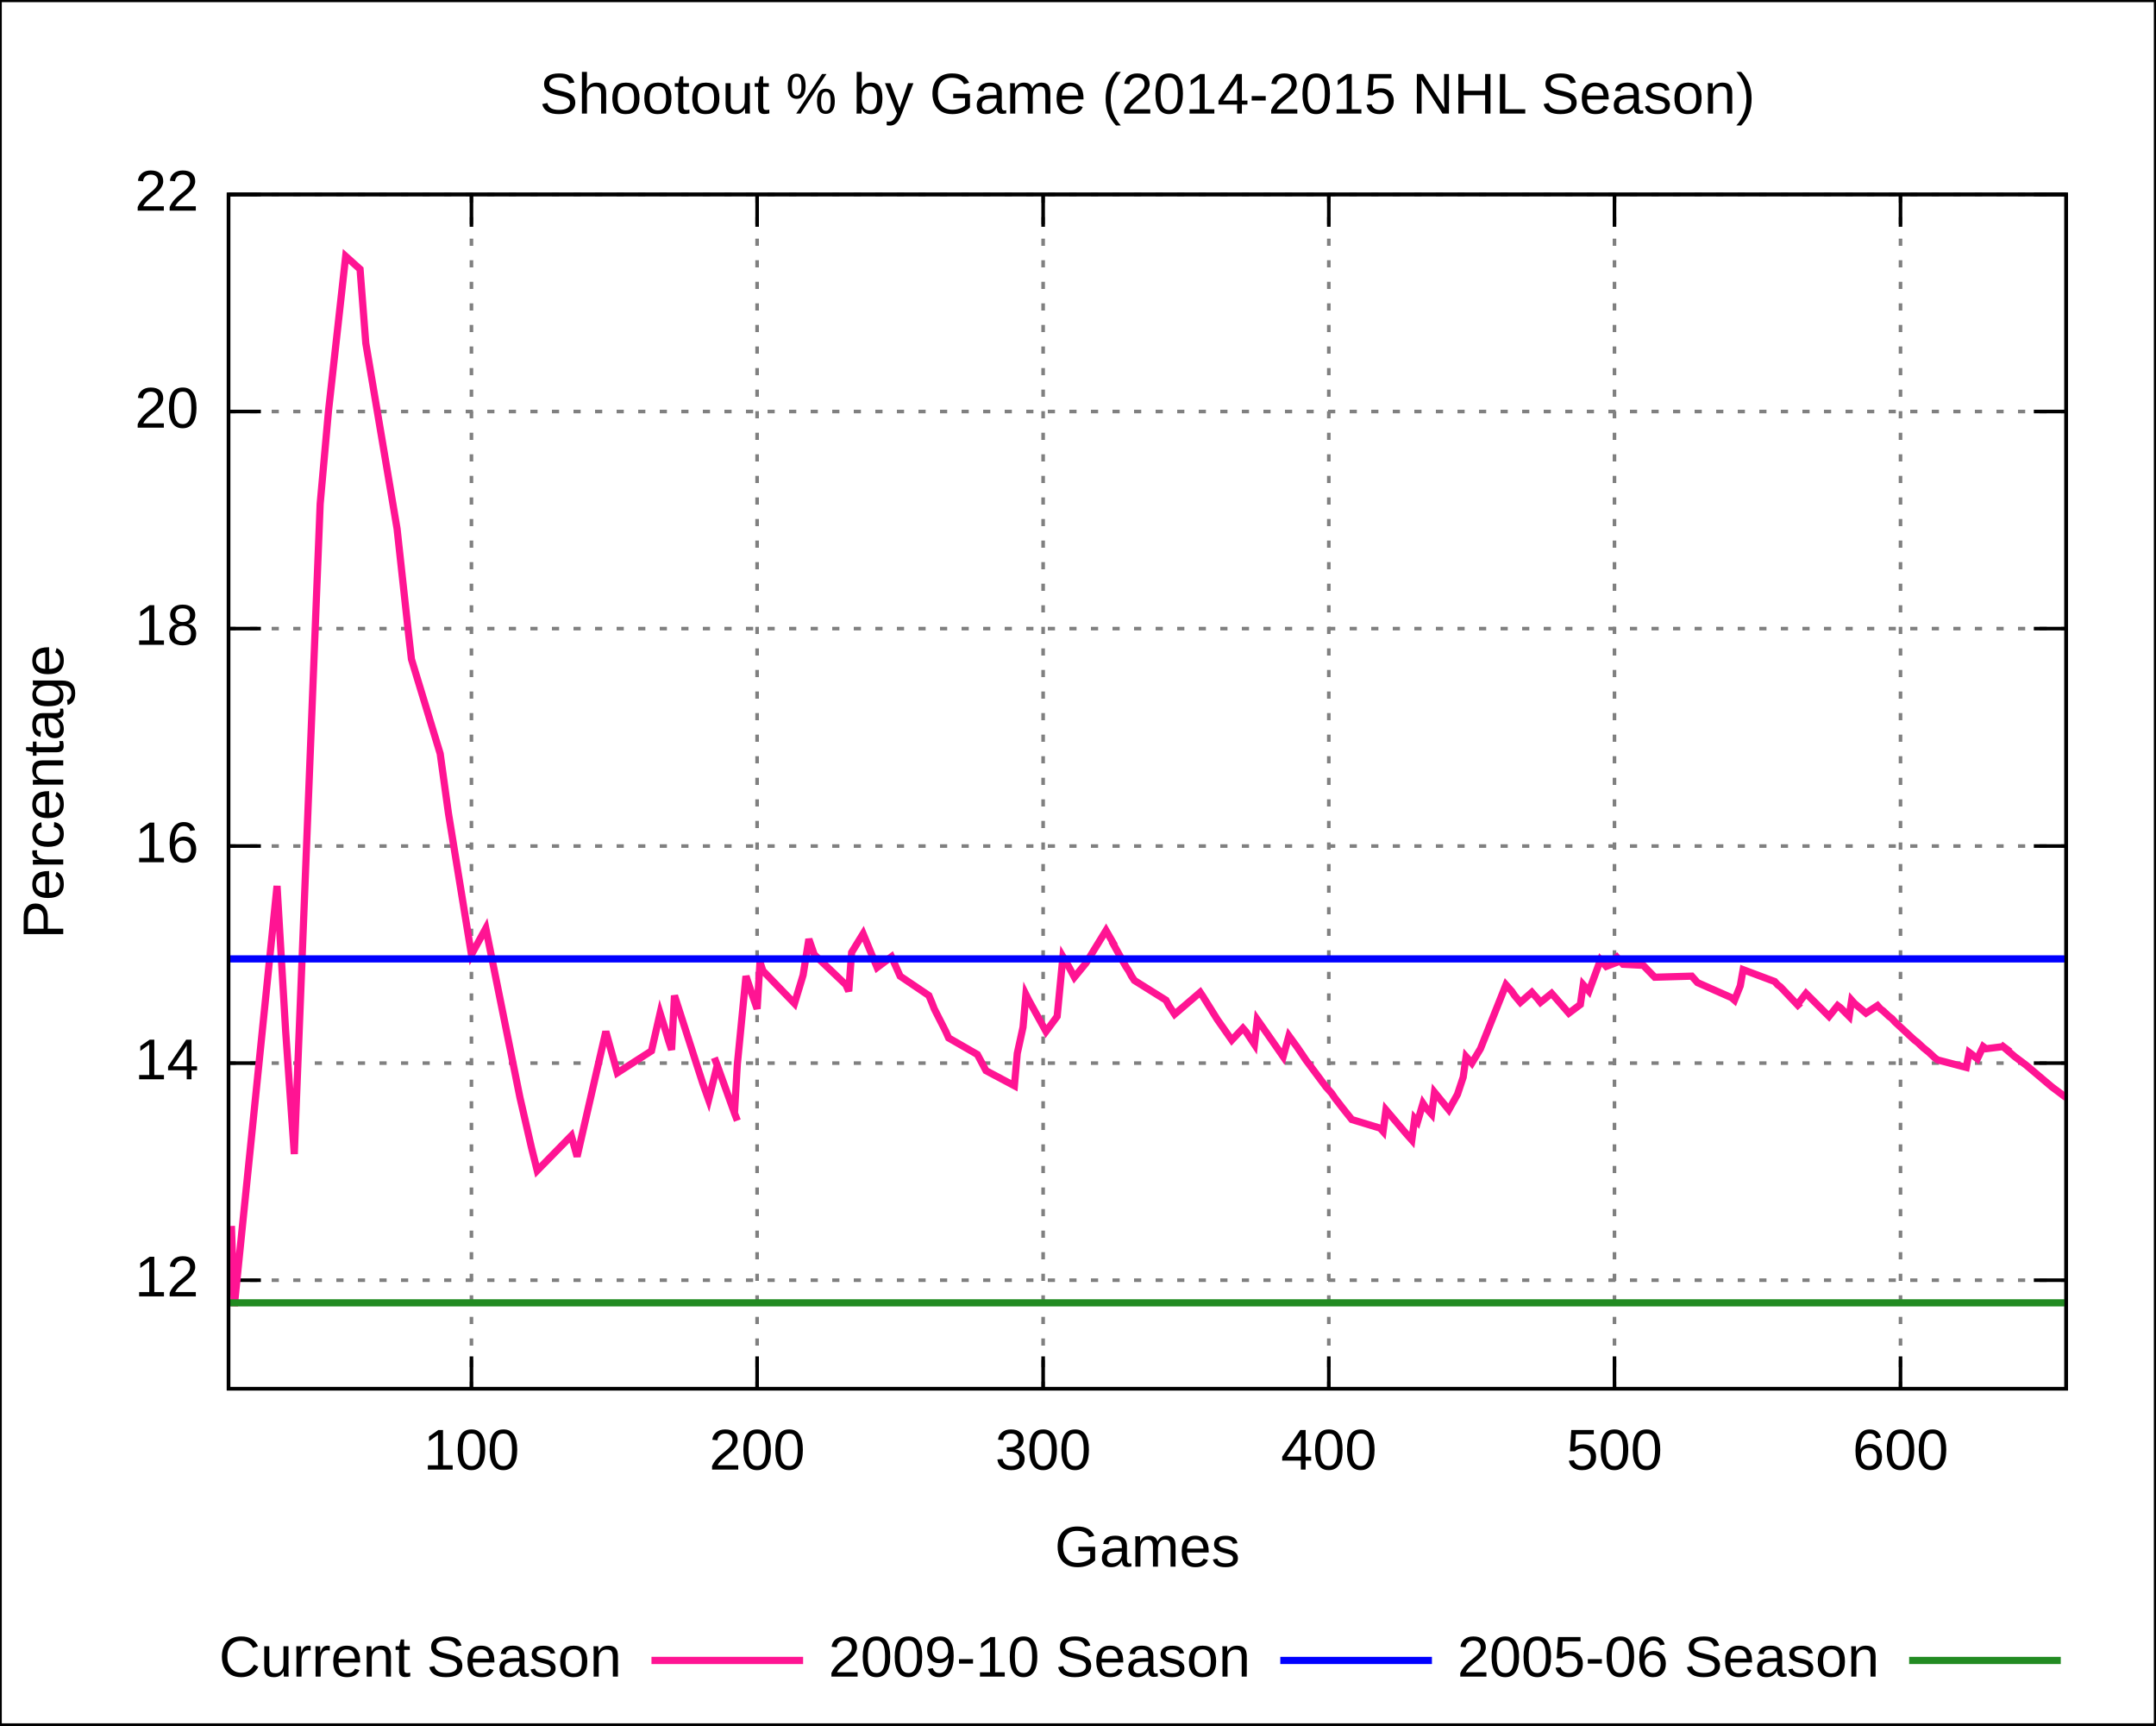
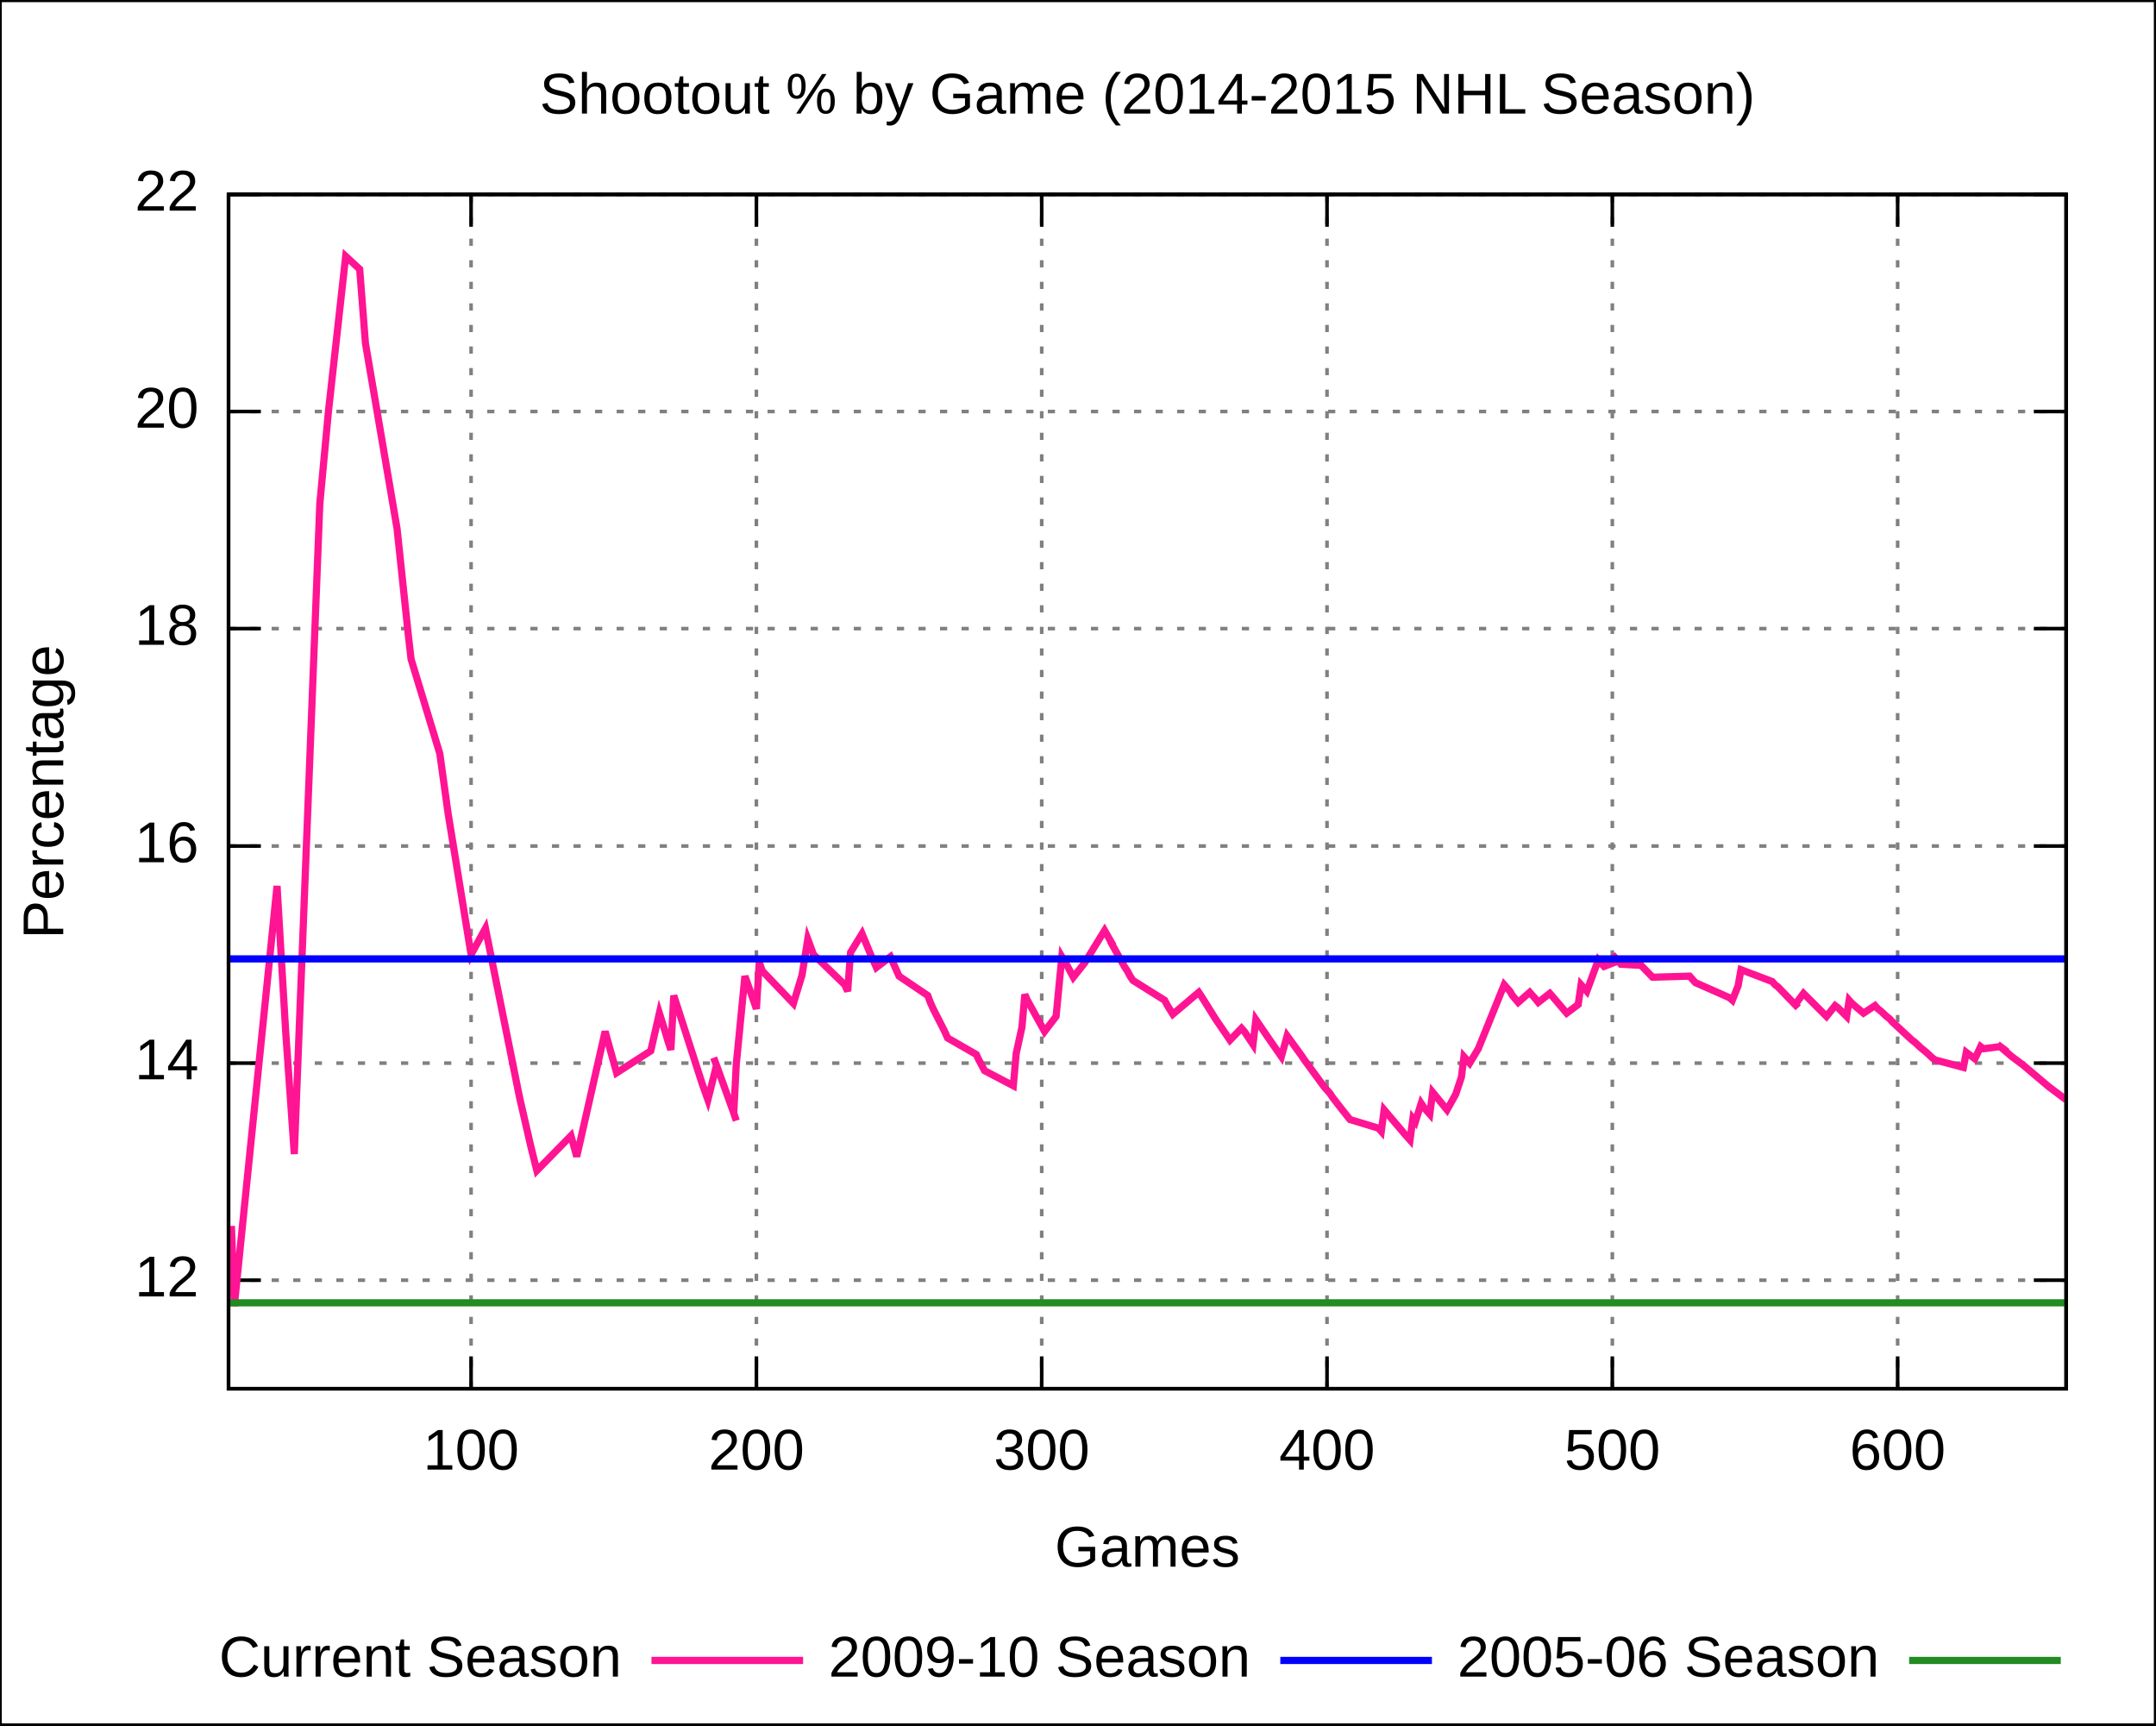
<svg xmlns="http://www.w3.org/2000/svg" xmlns:xlink="http://www.w3.org/1999/xlink" width="600" height="480" viewBox="0 0 600 480">
  <g id="gnuplot_canvas">
    <rect x="0" y="0" width="600" height="480" fill="none" />
    <defs>
      <circle id="gpDot" r="0.5" stroke-width="0.5" />
      <path id="gpPt0" stroke-width="0.222" stroke="currentColor" d="M-1,0 h2 M0,-1 v2" />
      <path id="gpPt1" stroke-width="0.222" stroke="currentColor" d="M-1,-1 L1,1 M1,-1 L-1,1" />
      <path id="gpPt2" stroke-width="0.222" stroke="currentColor" d="M-1,0 L1,0 M0,-1 L0,1 M-1,-1 L1,1 M-1,1 L1,-1" />
      <rect id="gpPt3" stroke-width="0.222" stroke="currentColor" x="-1" y="-1" width="2" height="2" />
      <rect id="gpPt4" stroke-width="0.222" stroke="currentColor" fill="currentColor" x="-1" y="-1" width="2" height="2" />
      <circle id="gpPt5" stroke-width="0.222" stroke="currentColor" cx="0" cy="0" r="1" />
      <use xlink:href="#gpPt5" id="gpPt6" fill="currentColor" stroke="none" />
      <path id="gpPt7" stroke-width="0.222" stroke="currentColor" d="M0,-1.33 L-1.33,0.67 L1.33,0.67 z" />
      <use xlink:href="#gpPt7" id="gpPt8" fill="currentColor" stroke="none" />
      <use xlink:href="#gpPt7" id="gpPt9" stroke="currentColor" transform="rotate(180)" />
      <use xlink:href="#gpPt9" id="gpPt10" fill="currentColor" stroke="none" />
      <use xlink:href="#gpPt3" id="gpPt11" stroke="currentColor" transform="rotate(45)" />
      <use xlink:href="#gpPt11" id="gpPt12" fill="currentColor" stroke="none" />
    </defs>
    <g style="fill:none; color:white; stroke:currentColor; stroke-width:1.00; stroke-linecap:butt; stroke-linejoin:miter">
</g>
    <g style="fill:none; color:black; stroke:currentColor; stroke-width:1.00; stroke-linecap:butt; stroke-linejoin:miter">
      <g style="stroke:none; shape-rendering:crispEdges">
        <polygon fill="rgb(255, 255, 255)" points="0.0,480.0 599.9,480.0 599.9,0.1 0.0,0.1 " />
      </g>
      <path stroke="black" d="M0.0,480.0 L0.0,0.1 L599.9,0.1 L599.9,480.0 L0.0,480.0  " />
    </g>
    <g style="fill:none; color:gray; stroke:currentColor; stroke-width:1.00; stroke-linecap:butt; stroke-linejoin:miter">
      <path stroke="gray" stroke-dasharray=" 2,4" class="gridline" d="M63.6,356.2 L575.0,356.2  " />
    </g>
    <g style="fill:none; color:black; stroke:currentColor; stroke-width:1.00; stroke-linecap:butt; stroke-linejoin:miter">
      <path stroke="black" d="M63.6,356.2 L72.6,356.2 M575.0,356.2 L566.0,356.2  " />
      <g transform="translate(55.3,360.7)" style="stroke:none; fill:black; font-family:Arial; font-size:12.00pt; text-anchor:end">
        <text> 12</text>
      </g>
    </g>
    <g style="fill:none; color:gray; stroke:currentColor; stroke-width:1.00; stroke-linecap:butt; stroke-linejoin:miter">
      <path stroke="gray" stroke-dasharray=" 2,4" class="gridline" d="M63.6,295.8 L575.0,295.8  " />
    </g>
    <g style="fill:none; color:black; stroke:currentColor; stroke-width:1.00; stroke-linecap:butt; stroke-linejoin:miter">
      <path stroke="black" d="M63.6,295.8 L72.6,295.8 M575.0,295.8 L566.0,295.8  " />
      <g transform="translate(55.3,300.3)" style="stroke:none; fill:black; font-family:Arial; font-size:12.00pt; text-anchor:end">
        <text> 14</text>
      </g>
    </g>
    <g style="fill:none; color:gray; stroke:currentColor; stroke-width:1.00; stroke-linecap:butt; stroke-linejoin:miter">
      <path stroke="gray" stroke-dasharray=" 2,4" class="gridline" d="M63.6,235.4 L575.0,235.4  " />
    </g>
    <g style="fill:none; color:black; stroke:currentColor; stroke-width:1.00; stroke-linecap:butt; stroke-linejoin:miter">
      <path stroke="black" d="M63.6,235.4 L72.6,235.4 M575.0,235.4 L566.0,235.4  " />
      <g transform="translate(55.3,239.9)" style="stroke:none; fill:black; font-family:Arial; font-size:12.00pt; text-anchor:end">
        <text> 16</text>
      </g>
    </g>
    <g style="fill:none; color:gray; stroke:currentColor; stroke-width:1.00; stroke-linecap:butt; stroke-linejoin:miter">
      <path stroke="gray" stroke-dasharray=" 2,4" class="gridline" d="M63.6,174.9 L575.0,174.9  " />
    </g>
    <g style="fill:none; color:black; stroke:currentColor; stroke-width:1.00; stroke-linecap:butt; stroke-linejoin:miter">
      <path stroke="black" d="M63.6,174.9 L72.6,174.9 M575.0,174.9 L566.0,174.9  " />
      <g transform="translate(55.3,179.4)" style="stroke:none; fill:black; font-family:Arial; font-size:12.00pt; text-anchor:end">
        <text> 18</text>
      </g>
    </g>
    <g style="fill:none; color:gray; stroke:currentColor; stroke-width:1.00; stroke-linecap:butt; stroke-linejoin:miter">
      <path stroke="gray" stroke-dasharray=" 2,4" class="gridline" d="M63.6,114.5 L575.0,114.5  " />
    </g>
    <g style="fill:none; color:black; stroke:currentColor; stroke-width:1.00; stroke-linecap:butt; stroke-linejoin:miter">
      <path stroke="black" d="M63.6,114.5 L72.6,114.5 M575.0,114.5 L566.0,114.5  " />
      <g transform="translate(55.3,119.0)" style="stroke:none; fill:black; font-family:Arial; font-size:12.00pt; text-anchor:end">
        <text> 20</text>
      </g>
    </g>
    <g style="fill:none; color:gray; stroke:currentColor; stroke-width:1.00; stroke-linecap:butt; stroke-linejoin:miter">
      <path stroke="gray" stroke-dasharray=" 2,4" class="gridline" d="M63.6,54.1 L575.0,54.1  " />
    </g>
    <g style="fill:none; color:black; stroke:currentColor; stroke-width:1.00; stroke-linecap:butt; stroke-linejoin:miter">
      <path stroke="black" d="M63.6,54.1 L72.6,54.1 M575.0,54.1 L566.0,54.1  " />
      <g transform="translate(55.3,58.6)" style="stroke:none; fill:black; font-family:Arial; font-size:12.00pt; text-anchor:end">
        <text> 22</text>
      </g>
    </g>
    <g style="fill:none; color:gray; stroke:currentColor; stroke-width:1.00; stroke-linecap:butt; stroke-linejoin:miter">
-       <path stroke="gray" stroke-dasharray=" 2,4" class="gridline" d="M131.2,386.4 L131.2,54.1  " />
+       <path stroke="gray" stroke-dasharray=" 2,4" class="gridline" d="M131.1,386.4 L131.1,54.1  " />
    </g>
    <g style="fill:none; color:black; stroke:currentColor; stroke-width:1.00; stroke-linecap:butt; stroke-linejoin:miter">
-       <path stroke="black" d="M131.2,386.4 L131.2,377.4 M131.2,54.1 L131.2,63.1  " />
-       <g transform="translate(131.2,408.9)" style="stroke:none; fill:black; font-family:Arial; font-size:12.00pt; text-anchor:middle">
+       <path stroke="black" d="M131.1,386.4 L131.1,377.4 M131.1,54.1 L131.1,63.1  " />
+       <g transform="translate(131.1,408.9)" style="stroke:none; fill:black; font-family:Arial; font-size:12.00pt; text-anchor:middle">
        <text> 100</text>
      </g>
    </g>
    <g style="fill:none; color:gray; stroke:currentColor; stroke-width:1.00; stroke-linecap:butt; stroke-linejoin:miter">
-       <path stroke="gray" stroke-dasharray=" 2,4" class="gridline" d="M210.7,386.4 L210.7,54.1  " />
+       <path stroke="gray" stroke-dasharray=" 2,4" class="gridline" d="M210.5,386.4 L210.5,54.1  " />
    </g>
    <g style="fill:none; color:black; stroke:currentColor; stroke-width:1.00; stroke-linecap:butt; stroke-linejoin:miter">
-       <path stroke="black" d="M210.7,386.4 L210.7,377.4 M210.7,54.1 L210.7,63.1  " />
-       <g transform="translate(210.7,408.9)" style="stroke:none; fill:black; font-family:Arial; font-size:12.00pt; text-anchor:middle">
+       <path stroke="black" d="M210.5,386.4 L210.5,377.4 M210.5,54.1 L210.5,63.1  " />
+       <g transform="translate(210.5,408.9)" style="stroke:none; fill:black; font-family:Arial; font-size:12.00pt; text-anchor:middle">
        <text> 200</text>
      </g>
    </g>
    <g style="fill:none; color:gray; stroke:currentColor; stroke-width:1.00; stroke-linecap:butt; stroke-linejoin:miter">
-       <path stroke="gray" stroke-dasharray=" 2,4" class="gridline" d="M290.3,386.4 L290.3,54.1  " />
+       <path stroke="gray" stroke-dasharray=" 2,4" class="gridline" d="M289.9,386.4 L289.9,54.1  " />
    </g>
    <g style="fill:none; color:black; stroke:currentColor; stroke-width:1.00; stroke-linecap:butt; stroke-linejoin:miter">
-       <path stroke="black" d="M290.3,386.4 L290.3,377.4 M290.3,54.1 L290.3,63.1  " />
-       <g transform="translate(290.3,408.9)" style="stroke:none; fill:black; font-family:Arial; font-size:12.00pt; text-anchor:middle">
+       <path stroke="black" d="M289.9,386.4 L289.9,377.4 M289.9,54.1 L289.9,63.1  " />
+       <g transform="translate(289.9,408.9)" style="stroke:none; fill:black; font-family:Arial; font-size:12.00pt; text-anchor:middle">
        <text> 300</text>
      </g>
    </g>
    <g style="fill:none; color:gray; stroke:currentColor; stroke-width:1.00; stroke-linecap:butt; stroke-linejoin:miter">
-       <path stroke="gray" stroke-dasharray=" 2,4" class="gridline" d="M369.8,386.4 L369.8,54.1  " />
+       <path stroke="gray" stroke-dasharray=" 2,4" class="gridline" d="M369.3,386.4 L369.3,54.1  " />
    </g>
    <g style="fill:none; color:black; stroke:currentColor; stroke-width:1.00; stroke-linecap:butt; stroke-linejoin:miter">
-       <path stroke="black" d="M369.8,386.4 L369.8,377.4 M369.8,54.1 L369.8,63.1  " />
-       <g transform="translate(369.8,408.9)" style="stroke:none; fill:black; font-family:Arial; font-size:12.00pt; text-anchor:middle">
+       <path stroke="black" d="M369.3,386.4 L369.3,377.4 M369.3,54.1 L369.3,63.1  " />
+       <g transform="translate(369.3,408.9)" style="stroke:none; fill:black; font-family:Arial; font-size:12.00pt; text-anchor:middle">
        <text> 400</text>
      </g>
    </g>
    <g style="fill:none; color:gray; stroke:currentColor; stroke-width:1.00; stroke-linecap:butt; stroke-linejoin:miter">
-       <path stroke="gray" stroke-dasharray=" 2,4" class="gridline" d="M449.3,386.4 L449.3,54.1  " />
+       <path stroke="gray" stroke-dasharray=" 2,4" class="gridline" d="M448.7,386.4 L448.7,54.1  " />
    </g>
    <g style="fill:none; color:black; stroke:currentColor; stroke-width:1.00; stroke-linecap:butt; stroke-linejoin:miter">
-       <path stroke="black" d="M449.3,386.4 L449.3,377.4 M449.3,54.1 L449.3,63.1  " />
-       <g transform="translate(449.3,408.9)" style="stroke:none; fill:black; font-family:Arial; font-size:12.00pt; text-anchor:middle">
+       <path stroke="black" d="M448.7,386.4 L448.7,377.4 M448.7,54.1 L448.7,63.1  " />
+       <g transform="translate(448.7,408.9)" style="stroke:none; fill:black; font-family:Arial; font-size:12.00pt; text-anchor:middle">
        <text> 500</text>
      </g>
    </g>
    <g style="fill:none; color:gray; stroke:currentColor; stroke-width:1.00; stroke-linecap:butt; stroke-linejoin:miter">
-       <path stroke="gray" stroke-dasharray=" 2,4" class="gridline" d="M528.9,386.4 L528.9,54.1  " />
+       <path stroke="gray" stroke-dasharray=" 2,4" class="gridline" d="M528.1,386.4 L528.1,54.1  " />
    </g>
    <g style="fill:none; color:black; stroke:currentColor; stroke-width:1.00; stroke-linecap:butt; stroke-linejoin:miter">
-       <path stroke="black" d="M528.9,386.4 L528.9,377.4 M528.9,54.1 L528.9,63.1  " />
-       <g transform="translate(528.9,408.9)" style="stroke:none; fill:black; font-family:Arial; font-size:12.00pt; text-anchor:middle">
+       <path stroke="black" d="M528.1,386.4 L528.1,377.4 M528.1,54.1 L528.1,63.1  " />
+       <g transform="translate(528.1,408.9)" style="stroke:none; fill:black; font-family:Arial; font-size:12.00pt; text-anchor:middle">
        <text> 600</text>
      </g>
      <path stroke="black" d="M63.6,54.1 L63.6,386.4 L575.0,386.4 L575.0,54.1 L63.6,54.1 Z  " />
      <g transform="translate(17.6,220.3) rotate(270)" style="stroke:none; fill:black; font-family:Arial; font-size:12.00pt; text-anchor:middle">
        <text>Percentage</text>
      </g>
      <g transform="translate(319.3,435.9)" style="stroke:none; fill:black; font-family:Arial; font-size:12.00pt; text-anchor:middle">
        <text>Games</text>
      </g>
      <g transform="translate(319.3,31.6)" style="stroke:none; fill:black; font-family:Arial; font-size:12.00pt; text-anchor:middle">
        <text>Shootout % by Game (2014-2015 NHL Season)</text>
      </g>
    </g>
    <g id="gnuplot_plot_1">
      <g style="fill:none; color:white; stroke:black; stroke-width:2.00; stroke-linecap:butt; stroke-linejoin:miter">
</g>
      <g style="fill:none; color:red; stroke:currentColor; stroke-width:2.00; stroke-linecap:butt; stroke-linejoin:miter">
        <g transform="translate(173.0,466.5)" style="stroke:none; fill:black; font-family:Arial; font-size:12.00pt; text-anchor:end">
          <text>Current Season</text>
        </g>
-         <path stroke="rgb(255,  20, 147)" d="M181.3,462.0 L223.5,462.0 M64.4,341.1 L65.2,363.4 L77.1,246.5 L79.5,287.0 L81.9,321.1 L89.1,140.2    L91.4,114.5 L96.2,71.3 L100.2,74.9 L101.8,95.5 L110.5,147.1 L113.7,176.4 L114.5,183.4 L122.5,209.7    L124.8,226.3 L131.2,265.6 L135.2,258.3 L144.7,305.4 L147.9,319.3 L149.5,325.7 L159.0,316.0 L160.6,321.8    L168.6,287.0 L171.8,298.5 L181.3,292.4 L183.7,281.9 L185.3,287.0 L186.1,289.7 L186.9,292.1 L187.7,277.0    L195.6,301.5 L197.2,306.0 L199.6,296.4 L198.8,294.3 L199.6,296.4 L204.4,309.7 L205.2,311.8 L204.4,309.7    L205.2,296.1 L207.6,271.6 L209.1,276.1 L210.7,280.7 L211.5,267.7 L212.3,270.1 L221.1,279.2 L223.5,271.3    L225.1,261.3 L226.6,265.6 L235.4,274.0 L236.2,275.8 L237.0,265.0 L240.2,259.8 L242.6,265.6 L244.1,269.2    L248.1,266.2 L248.9,268.0 L249.7,269.8 L250.5,271.6 L258.5,277.0 L259.3,278.9 L260.0,280.7 L263.2,287.0    L264.0,288.8 L272.0,293.4 L272.8,294.9 L274.4,297.9 L282.3,302.1 L283.1,293.1 L284.7,285.8 L285.5,276.7    L286.3,278.3 L291.1,287.0 L294.2,282.8 L295.8,266.2 L297.4,268.9 L299.0,271.9 L302.2,268.0 L307.8,258.9    L310.2,263.1 L309.4,261.9 L313.3,268.9 L314.1,270.1 L314.9,271.6 L315.7,272.8 L324.5,278.3 L325.3,279.8    L326.9,282.2 L334.0,276.1 L334.8,277.3 L338.8,283.7 L342.8,289.4 L345.9,286.1 L346.7,287.0 L349.1,290.6    L349.9,283.7 L353.9,289.4 L357.1,294.0 L358.7,288.2 L361.1,291.5 L362.6,293.7 L363.4,294.9 L369.0,302.4    L369.8,303.3 L370.6,304.2 L371.4,305.4 L373.8,308.5 L376.2,311.5 L384.1,313.9 L384.9,314.8 L385.7,308.8    L391.3,315.4 L392.9,317.2 L393.7,311.2 L394.5,312.1 L396.0,307.0 L396.8,308.2 L398.4,310.0 L399.2,303.9    L403.2,308.8 L405.6,304.5 L407.2,299.7 L408.0,294.0 L408.8,294.9 L409.6,295.8 L412.0,291.8 L419.1,274.0    L420.7,275.8 L421.5,277.0 L423.1,278.9 L426.3,276.1 L427.1,277.0 L427.9,277.9 L428.7,278.9 L431.8,276.4    L432.6,277.3 L436.6,281.9 L439.8,279.5 L440.6,274.0 L442.2,275.8 L445.4,267.1 L447.0,268.9 L450.9,267.4    L450.1,266.5 L449.3,265.6 L450.9,267.4 L451.7,268.3 L457.3,268.6 L460.5,271.9 L470.8,271.6 L471.6,272.5    L472.4,273.4 L481.9,277.6 L482.7,278.3 L484.3,274.3 L485.1,269.8 L493.9,273.1 L494.7,274.0 L495.5,274.6    L501.0,280.4 L500.2,279.5 L502.6,276.4 L509.0,282.8 L511.4,279.8 L512.2,280.4 L514.6,282.8 L515.3,278.3    L516.1,279.2 L519.3,281.9 L522.5,279.8 L523.3,280.7 L524.1,281.3 L525.7,282.8 L526.5,283.4 L527.3,284.3    L532.8,289.4 L533.6,290.0 L535.2,291.5 L536.8,292.8 L538.4,294.3 L539.2,294.9 L547.2,297.0 L548.0,292.8    L548.8,293.4 L549.5,294.0 L550.3,294.6 L551.9,291.2 L552.7,291.8 L557.5,291.2 L556.7,290.6 L560.7,294.0    L563.9,296.4 L571.0,302.4 L571.8,303.0 L575.0,305.4  " />
+         <path stroke="rgb(255,  20, 147)" d="M181.3,462.0 L223.5,462.0 M64.4,341.1 L65.2,363.4 L77.1,246.5 L79.5,287.0 L81.9,321.1 L89.0,140.2    L91.4,114.5 L96.2,71.3 L100.1,74.9 L101.7,95.5 L110.5,147.1 L113.6,176.4 L114.4,183.4 L122.4,209.7    L124.7,226.3 L131.1,265.6 L135.1,258.3 L144.6,305.4 L147.8,319.3 L149.4,325.7 L158.9,316.0 L160.5,321.8    L168.4,287.0 L171.6,298.5 L181.1,292.4 L183.5,281.9 L185.1,287.0 L185.9,289.7 L186.7,292.1 L187.5,277.0    L195.4,301.5 L197.0,306.0 L199.4,296.4 L198.6,294.3 L199.4,296.4 L204.2,309.7 L204.9,311.8 L204.2,309.7    L204.9,296.1 L207.3,271.6 L208.9,276.1 L210.5,280.7 L211.3,267.7 L212.1,270.1 L220.8,279.2 L223.2,271.3    L224.8,261.3 L226.4,265.6 L235.1,274.0 L235.9,275.8 L236.7,265.0 L239.9,259.8 L242.3,265.6 L243.9,269.2    L247.8,266.2 L248.6,268.0 L249.4,269.8 L250.2,271.6 L258.2,277.0 L258.9,278.9 L259.7,280.7 L262.9,287.0    L263.7,288.8 L271.7,293.4 L272.4,294.9 L274.0,297.9 L282.0,302.1 L282.8,293.1 L284.4,285.8 L285.2,276.7    L285.9,278.3 L290.7,287.0 L293.9,282.8 L295.5,266.2 L297.1,268.9 L298.7,271.9 L301.8,268.0 L307.4,258.9    L309.8,263.1 L309.0,261.9 L312.9,268.9 L313.7,270.1 L314.5,271.6 L315.3,272.8 L324.1,278.3 L324.9,279.8    L326.4,282.2 L333.6,276.1 L334.4,277.3 L338.4,283.7 L342.3,289.4 L345.5,286.1 L346.3,287.0 L348.7,290.6    L349.5,283.7 L353.4,289.4 L356.6,294.0 L358.2,288.2 L360.6,291.5 L362.2,293.7 L363.0,294.9 L368.5,302.4    L369.3,303.3 L370.1,304.2 L370.9,305.4 L373.3,308.5 L375.7,311.5 L383.6,313.9 L384.4,314.8 L385.2,308.8    L390.8,315.4 L392.4,317.2 L393.2,311.2 L393.9,312.1 L395.5,307.0 L396.3,308.2 L397.9,310.0 L398.7,303.9    L402.7,308.8 L405.1,304.5 L406.7,299.7 L407.4,294.0 L408.2,294.9 L409.0,295.8 L411.4,291.8 L418.6,274.0    L420.2,275.8 L420.9,277.0 L422.5,278.9 L425.7,276.1 L426.5,277.0 L427.3,277.9 L428.1,278.9 L431.3,276.4    L432.1,277.3 L436.0,281.9 L439.2,279.5 L440.0,274.0 L441.6,275.8 L444.8,267.1 L446.4,268.9 L450.3,267.4    L449.5,266.5 L448.7,265.6 L450.3,267.4 L451.1,268.3 L456.7,268.6 L459.9,271.9 L470.2,271.6 L471.0,272.5    L471.8,273.4 L481.3,277.6 L482.1,278.3 L483.7,274.3 L484.5,269.8 L493.2,273.1 L494.0,274.0 L494.8,274.6    L500.4,280.4 L499.6,279.5 L501.9,276.4 L508.3,282.8 L510.7,279.8 L511.5,280.4 L513.9,282.8 L514.6,278.3    L515.4,279.2 L518.6,281.9 L521.8,279.8 L522.6,280.7 L523.4,281.3 L525.0,282.8 L525.8,283.4 L526.6,284.3    L532.1,289.4 L532.9,290.0 L534.5,291.5 L536.1,292.8 L537.7,294.3 L538.5,294.9 L546.4,297.0 L547.2,292.8    L548.0,293.4 L548.8,294.0 L549.6,294.6 L551.2,291.2 L552.0,291.8 L556.7,291.2 L555.9,290.6 L559.9,294.0    L563.1,296.4 L570.2,302.4 L571.0,303.0 L574.2,305.4 L575.0,306.0  " />
      </g>
    </g>
    <g id="gnuplot_plot_2">
      <g style="fill:none; color:green; stroke:currentColor; stroke-width:2.00; stroke-linecap:butt; stroke-linejoin:miter">
        <g transform="translate(348.0,466.5)" style="stroke:none; fill:black; font-family:Arial; font-size:12.00pt; text-anchor:end">
          <text>2009-10 Season</text>
        </g>
        <path stroke="rgb(  0,   0, 255)" d="M356.3,462.0 L398.5,462.0 M63.6,266.8 L68.8,266.8 L73.9,266.8 L79.1,266.8 L84.3,266.8 L89.4,266.8    L94.6,266.8 L99.8,266.8 L104.9,266.8 L110.1,266.8 L115.3,266.8 L120.4,266.8 L125.6,266.8 L130.8,266.8    L135.9,266.8 L141.1,266.8 L146.3,266.8 L151.4,266.8 L156.6,266.8 L161.7,266.8 L166.9,266.8 L172.1,266.8    L177.2,266.8 L182.4,266.8 L187.6,266.8 L192.7,266.8 L197.9,266.8 L203.1,266.8 L208.2,266.8 L213.4,266.8    L218.6,266.8 L223.7,266.8 L228.9,266.8 L234.1,266.8 L239.2,266.8 L244.4,266.8 L249.6,266.8 L254.7,266.8    L259.9,266.8 L265.1,266.8 L270.2,266.8 L275.4,266.8 L280.6,266.8 L285.7,266.8 L290.9,266.8 L296.1,266.8    L301.2,266.8 L306.4,266.8 L311.6,266.8 L316.7,266.8 L321.9,266.8 L327.0,266.8 L332.2,266.8 L337.4,266.8    L342.5,266.8 L347.7,266.8 L352.9,266.8 L358.0,266.8 L363.2,266.8 L368.4,266.8 L373.5,266.8 L378.7,266.8    L383.9,266.8 L389.0,266.8 L394.2,266.8 L399.4,266.8 L404.5,266.8 L409.7,266.8 L414.9,266.8 L420.0,266.8    L425.2,266.8 L430.4,266.8 L435.5,266.8 L440.7,266.8 L445.9,266.8 L451.0,266.8 L456.2,266.8 L461.4,266.8    L466.5,266.8 L471.7,266.8 L476.9,266.8 L482.0,266.8 L487.2,266.8 L492.3,266.8 L497.5,266.8 L502.7,266.8    L507.8,266.8 L513.0,266.8 L518.2,266.8 L523.3,266.8 L528.5,266.8 L533.7,266.8 L538.8,266.8 L544.0,266.8    L549.2,266.8 L554.3,266.8 L559.5,266.8 L564.7,266.8 L569.8,266.8 L575.0,266.8  " />
      </g>
    </g>
    <g id="gnuplot_plot_3">
      <g style="fill:none; color:blue; stroke:currentColor; stroke-width:2.00; stroke-linecap:butt; stroke-linejoin:miter">
        <g transform="translate(523.0,466.5)" style="stroke:none; fill:black; font-family:Arial; font-size:12.00pt; text-anchor:end">
          <text>2005-06 Season</text>
        </g>
        <path stroke="rgb( 34, 139,  34)" d="M531.3,462.0 L573.5,462.0 M63.6,362.5 L68.8,362.5 L73.9,362.5 L79.1,362.5 L84.3,362.5 L89.4,362.5    L94.6,362.5 L99.8,362.5 L104.9,362.5 L110.1,362.5 L115.3,362.5 L120.4,362.5 L125.6,362.5 L130.8,362.5    L135.9,362.5 L141.1,362.5 L146.3,362.5 L151.4,362.5 L156.6,362.5 L161.7,362.5 L166.9,362.5 L172.1,362.5    L177.2,362.5 L182.4,362.5 L187.6,362.5 L192.7,362.5 L197.9,362.5 L203.1,362.5 L208.2,362.5 L213.4,362.5    L218.6,362.5 L223.7,362.5 L228.9,362.5 L234.1,362.5 L239.2,362.5 L244.4,362.5 L249.6,362.5 L254.7,362.5    L259.9,362.5 L265.1,362.5 L270.2,362.5 L275.4,362.5 L280.6,362.5 L285.7,362.5 L290.9,362.5 L296.1,362.5    L301.2,362.5 L306.4,362.5 L311.6,362.5 L316.7,362.5 L321.9,362.5 L327.0,362.5 L332.2,362.5 L337.4,362.5    L342.5,362.5 L347.7,362.5 L352.9,362.5 L358.0,362.5 L363.2,362.5 L368.4,362.5 L373.5,362.5 L378.7,362.5    L383.9,362.5 L389.0,362.5 L394.2,362.5 L399.4,362.5 L404.5,362.5 L409.7,362.5 L414.9,362.5 L420.0,362.5    L425.2,362.5 L430.4,362.5 L435.5,362.5 L440.7,362.5 L445.9,362.5 L451.0,362.5 L456.2,362.5 L461.4,362.5    L466.5,362.5 L471.7,362.5 L476.9,362.5 L482.0,362.5 L487.2,362.5 L492.3,362.5 L497.5,362.5 L502.7,362.5    L507.8,362.5 L513.0,362.5 L518.2,362.5 L523.3,362.5 L528.5,362.5 L533.7,362.5 L538.8,362.5 L544.0,362.5    L549.2,362.5 L554.3,362.5 L559.5,362.5 L564.7,362.5 L569.8,362.5 L575.0,362.5  " />
      </g>
    </g>
    <g style="fill:none; color:white; stroke:rgb( 34, 139,  34); stroke-width:1.00; stroke-linecap:butt; stroke-linejoin:miter">
</g>
    <g style="fill:none; color:black; stroke:currentColor; stroke-width:1.00; stroke-linecap:butt; stroke-linejoin:miter">
      <path stroke="black" d="M63.6,54.1 L63.6,386.4 L575.0,386.4 L575.0,54.1 L63.6,54.1 Z  " />
    </g>
  </g>
</svg>
